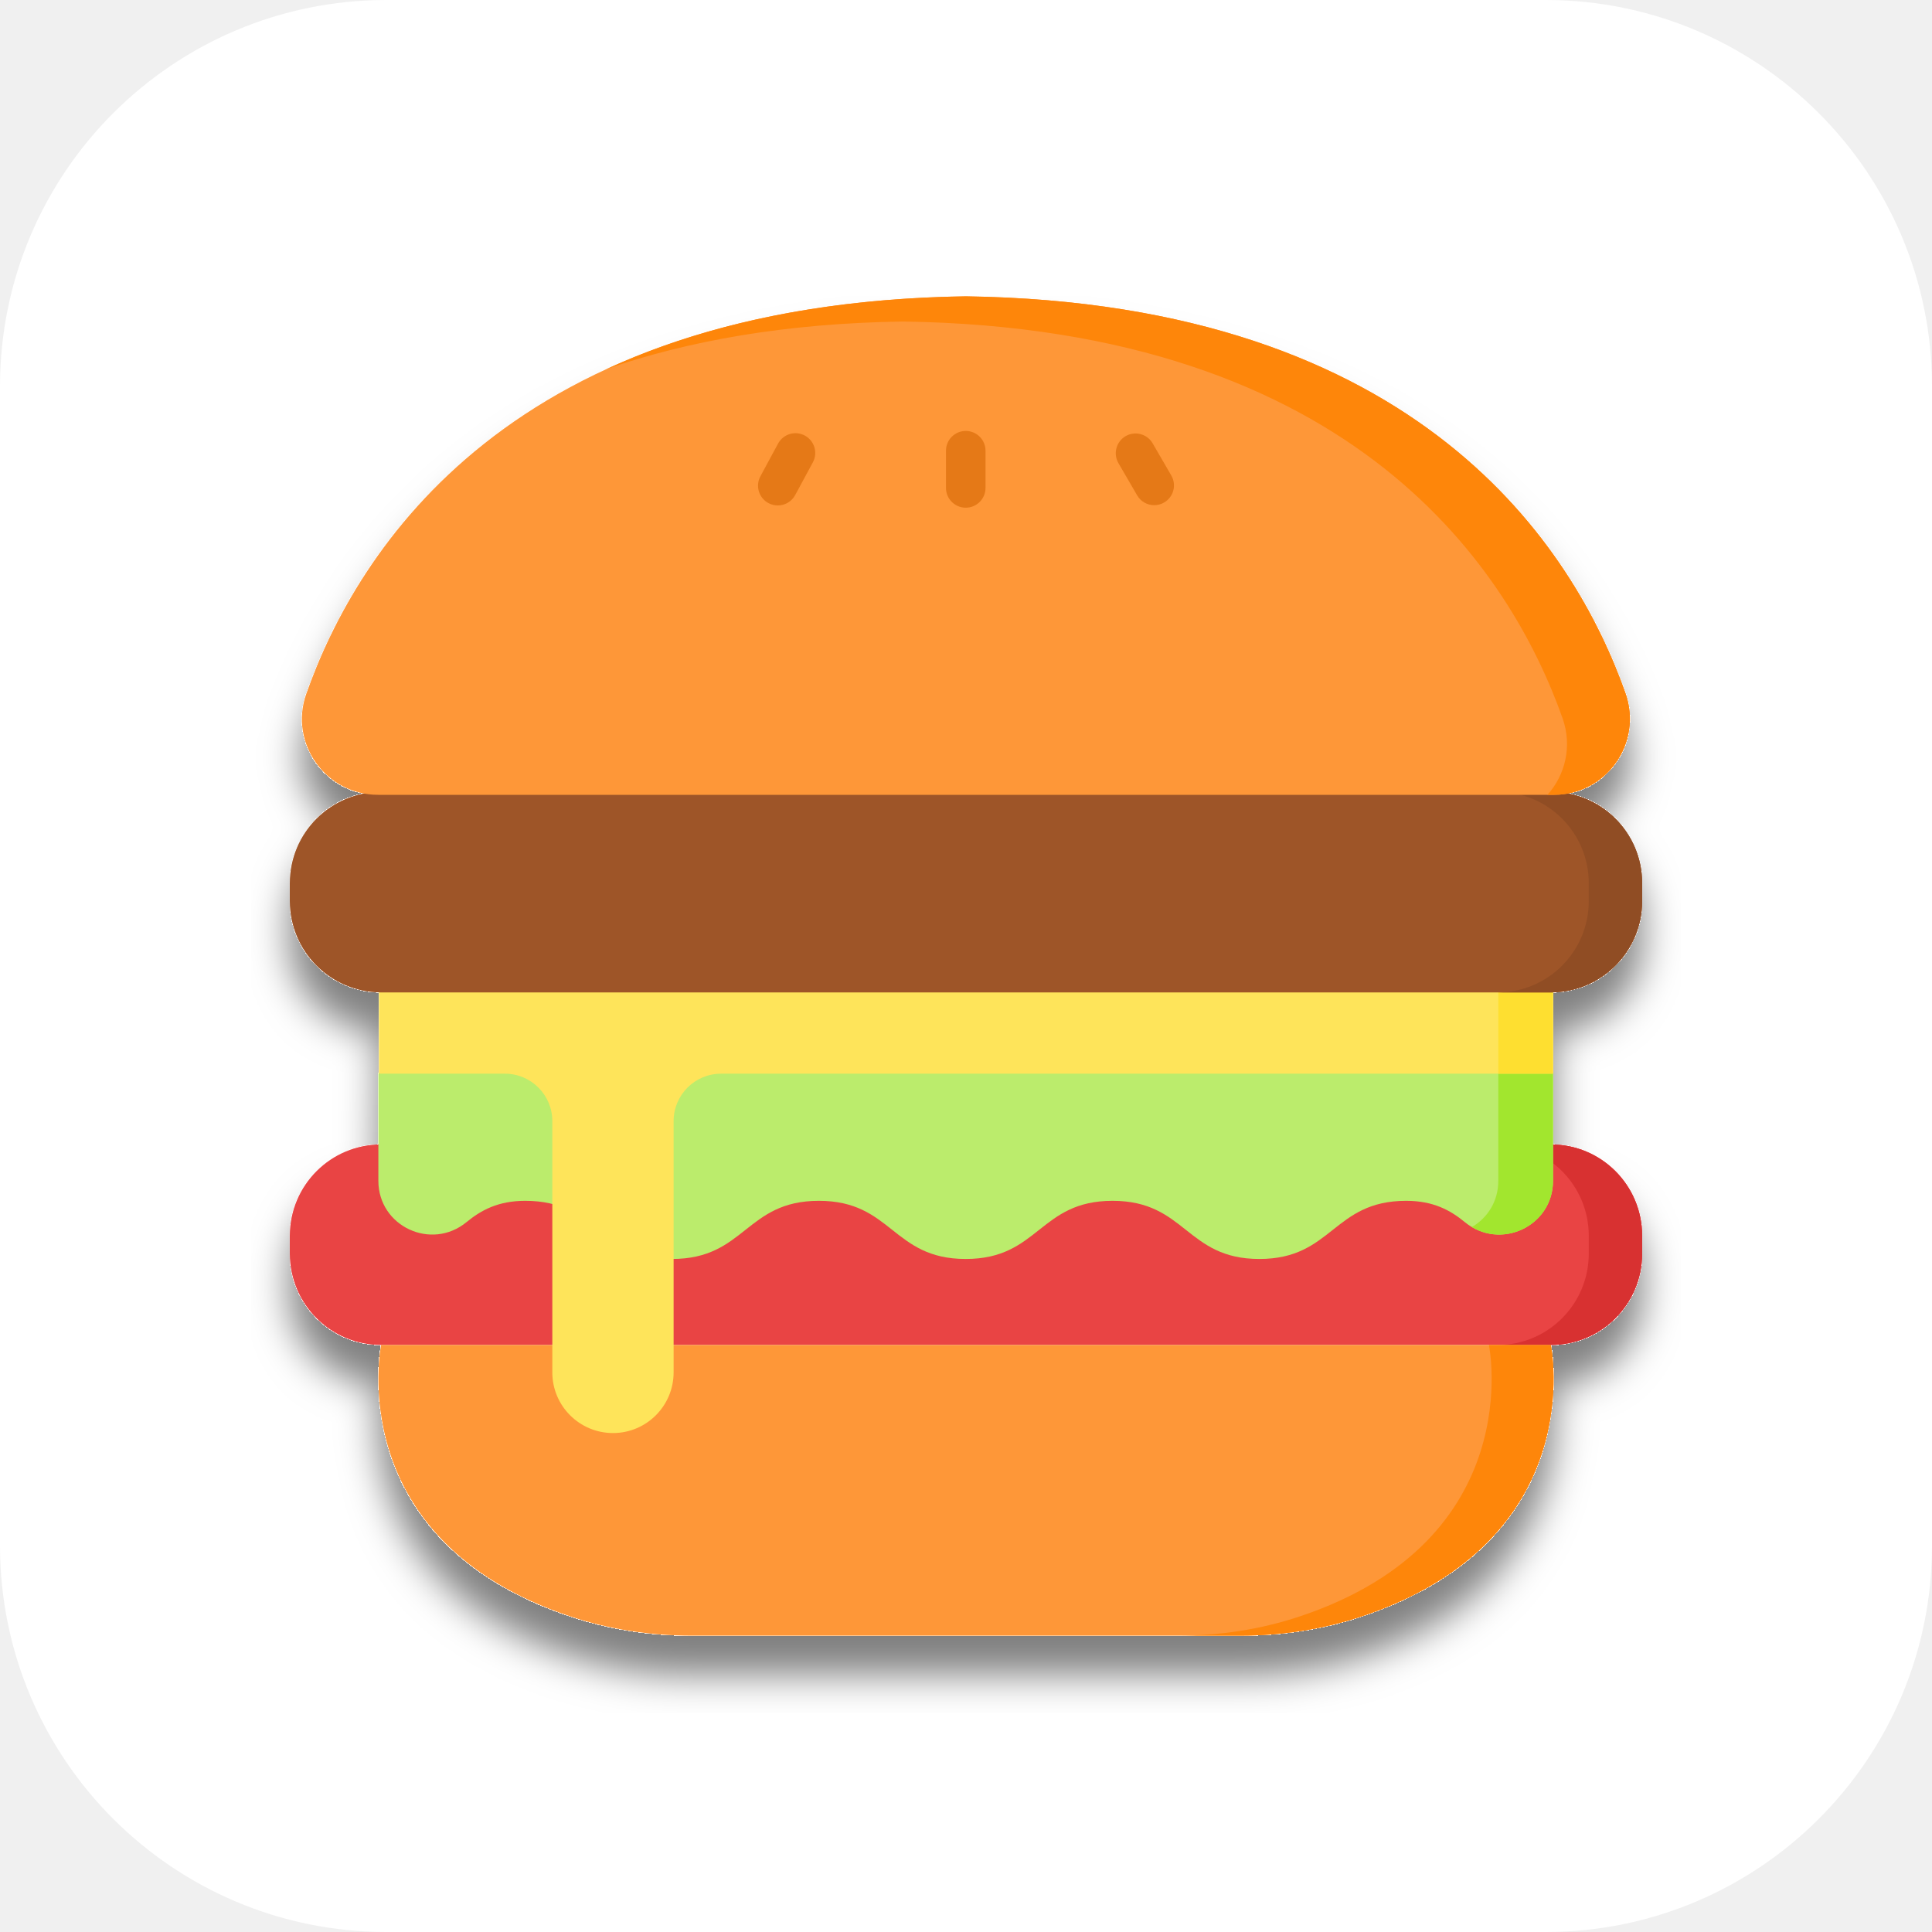
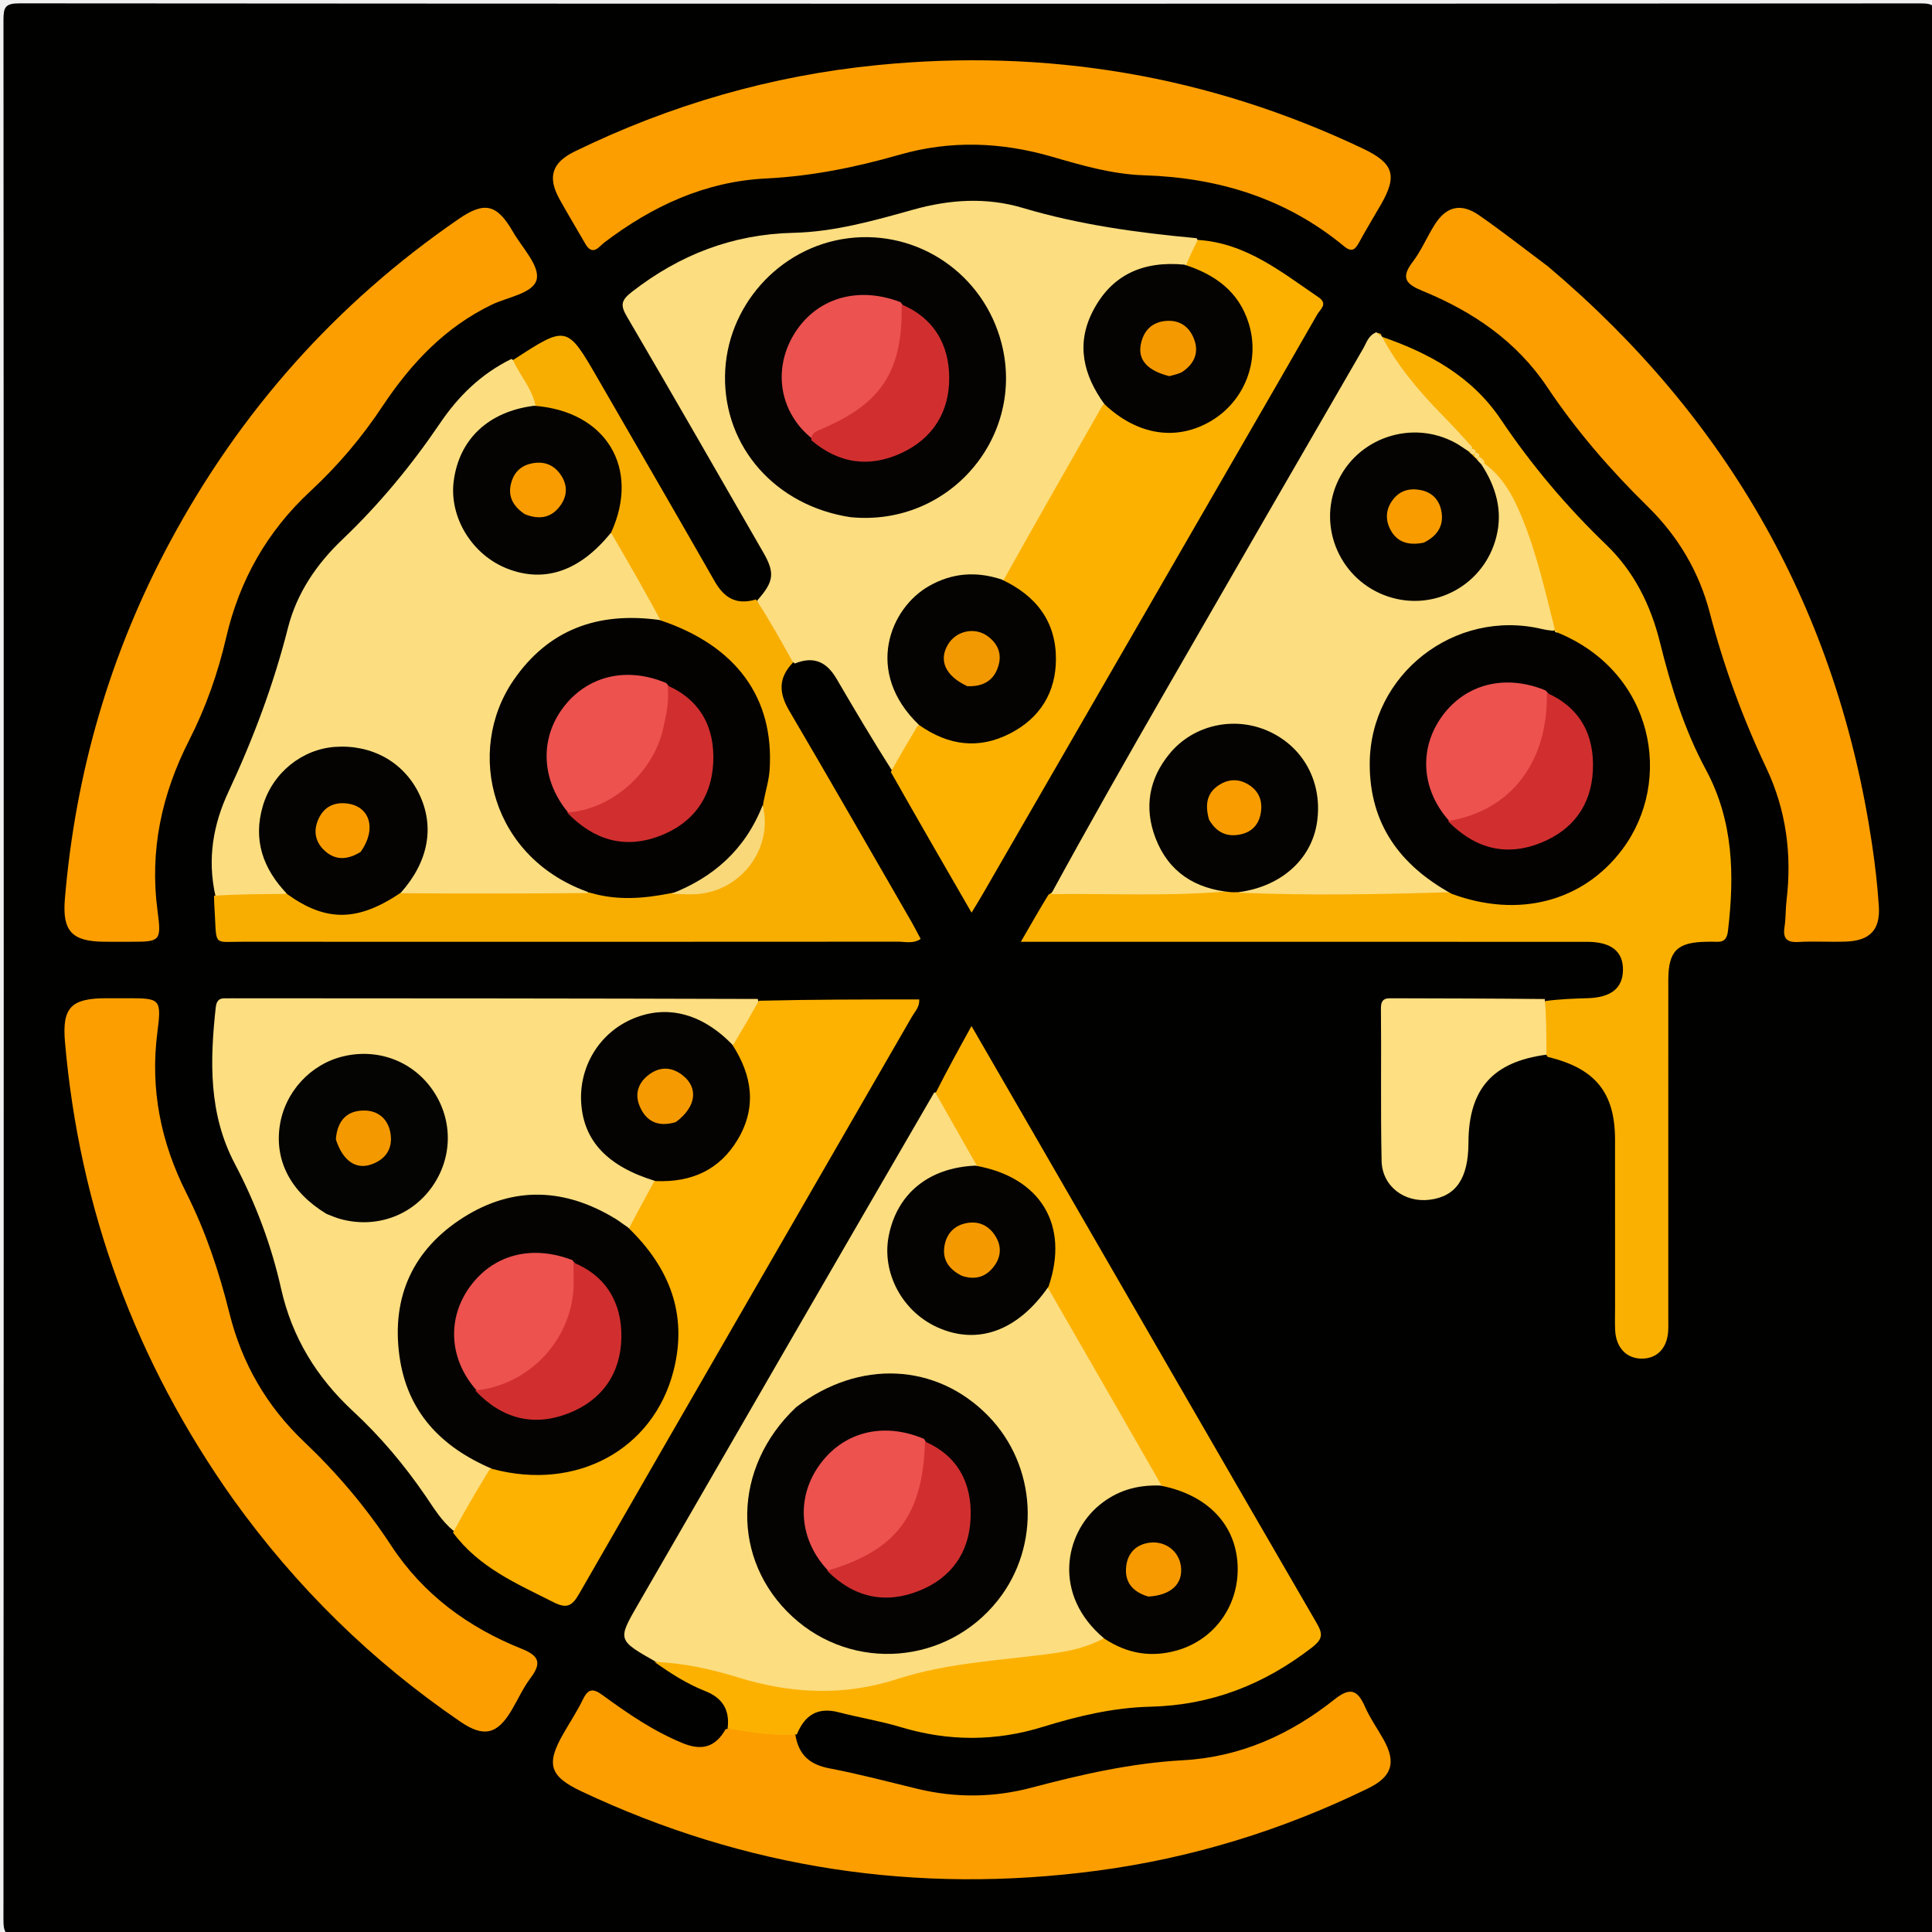
- <svg xmlns="http://www.w3.org/2000/svg" width="50" height="50" viewBox="0 0 50 50" fill="none">
-   <rect width="50" height="50" rx="10" fill="white" />
-   <g filter="url(#filter0_d_22_9)">
-     <path d="M40.137 34.808H9.863C8.558 34.808 7.5 33.751 7.5 32.445V31.98C7.5 30.675 8.558 29.617 9.863 29.617H40.137C41.442 29.617 42.5 30.675 42.5 31.98V32.445C42.5 33.751 41.442 34.808 40.137 34.808V34.808Z" fill="#E94444" />
-     <path d="M42.5 31.98V32.445C42.5 33.751 41.443 34.809 40.137 34.809H38.755C40.06 34.809 41.117 33.751 41.117 32.445V31.98C41.117 30.675 40.06 29.617 38.755 29.617H40.137C41.443 29.617 42.5 30.675 42.5 31.98Z" fill="#D83131" />
-     <path d="M40.137 34.808H25H9.863C9.863 34.808 8.819 39.85 14.76 41.833C15.778 42.173 16.84 42.331 17.906 42.331H25H32.094C33.16 42.331 34.222 42.173 35.24 41.833C41.181 39.85 40.137 34.808 40.137 34.808V34.808Z" fill="#FE9738" />
-     <path d="M35.24 41.833C34.222 42.173 33.16 42.331 32.094 42.331H30.491C31.556 42.331 32.619 42.173 33.637 41.833C39.577 39.85 38.533 34.809 38.533 34.809H40.137C40.137 34.809 41.181 39.85 35.24 41.833V41.833Z" fill="#FE860A" />
-     <path d="M40.192 30.559C40.192 31.738 38.822 32.378 37.91 31.629C37.536 31.321 37.093 31.077 36.392 31.077C34.492 31.077 34.492 32.582 32.592 32.582C30.692 32.582 30.692 31.077 28.792 31.077C26.892 31.077 26.892 32.582 24.992 32.582C23.092 32.582 23.092 31.077 21.192 31.077C19.292 31.077 19.292 32.582 17.392 32.582C15.492 32.582 15.492 31.077 13.592 31.077C12.891 31.077 12.449 31.321 12.074 31.628C11.163 32.378 9.792 31.738 9.792 30.558V27.766H40.192V30.559H40.192Z" fill="#BBEC6C" />
-     <path d="M40.193 27.767V30.559C40.193 31.663 38.992 32.293 38.092 31.756C38.49 31.524 38.776 31.098 38.776 30.559V27.767H40.193Z" fill="#A2E62E" />
-     <path d="M9.807 25.529V27.787H13.066C13.745 27.787 14.294 28.337 14.294 29.015V35.517C14.294 36.384 14.997 37.087 15.864 37.087C16.731 37.087 17.433 36.384 17.433 35.517V29.015C17.433 28.337 17.983 27.787 18.661 27.787H40.193V25.529H9.807Z" fill="#FEE45A" />
-     <path d="M38.776 25.529H40.193V27.787H38.776V25.529Z" fill="#FEDF30" />
-     <path d="M40.137 25.684H9.863C8.558 25.684 7.5 24.626 7.5 23.321V22.856C7.5 21.551 8.558 20.493 9.863 20.493H40.137C41.442 20.493 42.5 21.551 42.5 22.856V23.321C42.5 24.626 41.442 25.684 40.137 25.684V25.684Z" fill="#9E5528" />
-     <path d="M42.5 22.855V23.321C42.5 24.626 41.443 25.684 40.137 25.684H38.755C40.06 25.684 41.117 24.626 41.117 23.321V22.855C41.117 21.551 40.06 20.493 38.755 20.493H40.137C41.443 20.493 42.5 21.551 42.5 22.855V22.855Z" fill="#904D24" />
-     <path d="M25 7.669C13.198 7.84 9.233 14.242 7.924 17.962C7.476 19.236 8.432 20.57 9.783 20.57H25H40.217C41.578 20.57 42.522 19.223 42.068 17.939C40.751 14.216 36.778 7.84 25 7.669V7.669Z" fill="#FE9738" />
-     <path d="M40.217 20.57H40.048C40.507 20.059 40.695 19.315 40.44 18.591C39.123 14.868 35.15 8.491 23.372 8.321C20.325 8.365 17.799 8.824 15.708 9.546C18.079 8.457 21.115 7.725 25 7.669C36.778 7.84 40.751 14.216 42.068 17.939C42.522 19.223 41.578 20.57 40.217 20.57Z" fill="#FE860A" />
-     <path d="M20.128 13.081C20.047 13.081 19.963 13.061 19.886 13.02C19.638 12.885 19.545 12.575 19.679 12.327L20.137 11.479C20.272 11.231 20.582 11.138 20.83 11.273C21.078 11.407 21.171 11.717 21.037 11.965L20.579 12.813C20.486 12.984 20.31 13.081 20.128 13.081V13.081Z" fill="#E57917" />
-     <path d="M24.994 13.139C24.711 13.139 24.482 12.91 24.482 12.628V11.664C24.482 11.382 24.711 11.153 24.994 11.153C25.276 11.153 25.505 11.382 25.505 11.664V12.628C25.505 12.91 25.276 13.139 24.994 13.139Z" fill="#E57917" />
-     <path d="M29.871 13.074C29.695 13.074 29.523 12.983 29.429 12.819L28.945 11.986C28.804 11.742 28.887 11.429 29.131 11.287C29.375 11.146 29.688 11.229 29.83 11.473L30.313 12.306C30.455 12.55 30.372 12.863 30.127 13.005C30.047 13.052 29.959 13.074 29.871 13.074V13.074Z" fill="#E57917" />
-   </g>
-   <defs>
-     <filter id="filter0_d_22_9" x="6.5" y="7.669" width="37" height="36.662" filterUnits="userSpaceOnUse" color-interpolation-filters="sRGB">
-       <feFlood flood-opacity="0" result="BackgroundImageFix" />
-       <feColorMatrix in="SourceAlpha" type="matrix" values="0 0 0 0 0 0 0 0 0 0 0 0 0 0 0 0 0 0 127 0" result="hardAlpha" />
-       <feOffset dy="1" />
-       <feGaussianBlur stdDeviation="0.5" />
-       <feComposite in2="hardAlpha" operator="out" />
-       <feColorMatrix type="matrix" values="0 0 0 0 0 0 0 0 0 0 0 0 0 0 0 0 0 0 0.5 0" />
-       <feBlend mode="normal" in2="BackgroundImageFix" result="effect1_dropShadow_22_9" />
-       <feBlend mode="normal" in="SourceGraphic" in2="effect1_dropShadow_22_9" result="shape" />
-     </filter>
-   </defs>
+ <svg xmlns="http://www.w3.org/2000/svg" version="1.1" id="Layer_1" x="0px" y="0px" width="100%" viewBox="0 0 512 512" enable-background="new 0 0 512 512" xml:space="preserve">
+   <path fill="#010100" opacity="1" stroke="none" d=" M513,191   C513,297.307 512.982,403.115 513.083,508.922   C513.087,512.176 512.662,513.106 509.079,513.104   C341.12,512.985 173.161,512.984 5.203,513.106   C1.469,513.109 0.911,512.183 0.914,508.704   C1.012,340.912 1.011,173.12 0.922,5.327   C0.92,1.941 1.346,0.884 5.171,0.887   C173.129,1.018 341.089,1.015 509.047,0.9   C512.565,0.897 513.096,1.723 513.09,5.046   C512.967,66.864 513,128.682 513,191  z" />
+   <path fill="#FAB000" opacity="1" stroke="none" d=" M409.524,265.28   C413.465,264.76 417.111,264.643 420.757,264.532   C426.906,264.346 430.002,261.909 430.101,257.169   C430.205,252.185 427.057,249.596 420.593,249.593   C372.661,249.571 324.729,249.58 276.797,249.58   C275.021,249.58 273.245,249.58 270.538,249.58   C273.17,245.005 275.364,241.191 277.82,237.151   C280.32,235.317 282.819,234.807 285.554,234.881   C296.265,235.172 306.999,234.284 317.696,235.473   C320.044,235.734 322.279,235.081 325.008,234.479   C326.136,234.321 326.784,234.296 327.916,234.342   C332.803,235.571 337.243,235.087 341.74,235.037   C355.046,234.891 368.373,234.318 382.093,235.446   C385.248,234.857 387.772,235.803 390.329,236.503   C404.788,240.462 419.648,235.6 428.127,224.135   C437.074,212.036 437.553,195.753 429.093,183.042   C425.141,177.104 419.448,173.056 412.857,169.576   C412.348,169.168 412.154,168.991 411.705,168.517   C411.307,168.005 411.166,167.789 410.869,167.223   C407.657,158.323 406.004,149.341 402.761,140.851   C400.525,134.996 398.129,129.207 393.383,124.382   C392.498,123.782 392.021,123.265 391.338,122.466   C390.802,121.873 390.512,121.521 390.01,120.901   C389.506,120.277 389.256,119.893 388.855,119.193   C386.067,115.016 382.176,112.396 378.971,109.099   C374.689,104.695 371.061,99.814 367.514,94.849   C366.372,93.251 365.199,91.587 365.863,89.126   C378.609,93.471 390.039,99.695 397.73,111.145   C405.845,123.226 415.161,134.261 425.655,144.348   C433.061,151.467 437.46,160.36 439.913,170.25   C442.804,181.907 446.355,193.362 452.067,203.952   C459.406,217.559 459.681,231.958 457.924,246.742   C457.671,248.873 456.823,249.71 454.78,249.582   C453.951,249.53 453.115,249.572 452.281,249.581   C444.503,249.666 442.124,251.998 442.119,259.707   C442.102,289.37 442.113,319.033 442.112,348.696   C442.112,350.029 442.158,351.365 442.085,352.695   C441.834,357.297 439.118,360.094 435.003,360.046   C430.978,359.999 428.258,357.105 428.033,352.513   C427.935,350.518 428.008,348.514 428.008,346.514   C428.007,331.683 428.02,316.851 428.002,302.02   C427.988,289.56 422.796,283.109 410.151,280.093   C406.868,275.314 407.288,270.53 409.524,265.28  z" />
+   <path fill="#FCDD80" opacity="1" stroke="none" d=" M236.435,204.28   C231.265,196.151 226.472,188.061 221.73,179.941   C219.242,175.68 215.939,173.685 210.648,175.834   C204.77,171.783 201.987,166.037 200.651,159.15   C205.085,154.193 205.421,151.865 202.303,146.447   C190.287,125.565 178.302,104.664 166.125,83.876   C164.336,80.821 164.62,79.548 167.516,77.303   C180.163,67.495 194.141,62.072 210.272,61.698   C221.118,61.447 231.611,58.472 242.023,55.556   C251.688,52.849 261.417,52.224 271.064,55.103   C285.974,59.553 301.25,61.65 317.115,63.124   C318.86,65.88 317.415,67.905 315.766,70.229   C313.632,71.879 311.439,71.964 309.288,71.974   C294.989,72.043 284.119,88.706 291.642,101.759   C292.387,103.052 293.013,104.42 293.371,106.281   C293.46,108.544 292.828,110.24 291.916,111.846   C284.795,124.387 277.562,136.863 270.277,149.308   C269.355,150.884 268.31,152.384 266.516,153.722   C264.462,154.747 262.644,154.619 260.813,154.409   C252.286,153.432 245.35,156.344 240.611,163.475   C235.551,171.089 236.184,178.857 241.108,186.393   C242.105,187.92 243.346,189.297 244.057,191.434   C243.676,197.123 241.23,201.286 236.435,204.28  z" />
+   <path fill="#FDDE81" opacity="1" stroke="none" d=" M120.326,405.797   C116.982,403.1 114.964,399.638 112.723,396.371   C107.143,388.241 100.841,380.726 93.613,374.037   C83.94,365.084 77.379,354.419 74.483,341.474   C71.898,329.915 67.736,318.872 62.223,308.405   C55.263,295.19 55.618,281.202 57.17,267.004   C57.341,265.434 57.91,264.51 59.605,264.567   C60.269,264.589 60.936,264.554 61.602,264.554   C107.877,264.57 154.152,264.586 200.829,264.732   C202.179,270.558 198.534,273.94 194.567,277.425   C191.533,277.207 189.856,275.165 187.788,273.84   C177.44,267.207 164.758,270.191 158.533,280.778   C152.681,290.731 156.876,303.663 167.718,309.123   C169.626,310.084 171.861,310.47 173.498,312.594   C174.155,318.204 170.879,321.715 167.471,325.508   C164.562,326.402 162.648,324.92 160.65,323.757   C137.249,310.133 107.466,326.455 107.167,353.478   C107.016,367.114 113.608,377.65 125.359,384.783   C127.191,385.894 129.312,386.642 130.46,389.115   C128.506,395.652 125.76,401.413 120.326,405.797  z" />
+   <path fill="#FCDD80" opacity="1" stroke="none" d=" M173.682,440.321   C163.648,434.622 163.634,434.614 169.08,425.181   C195.151,380.021 221.231,334.866 247.57,289.535   C248.5,289.45 249.261,289.554 249.63,290.1   C253.568,295.943 258.299,301.372 259.313,309.01   C257.625,310.908 255.518,310.89 253.605,311.349   C243.844,313.694 236.631,322.548 237.024,331.759   C237.471,342.233 245.2,350.559 255.964,351.613   C262.443,352.248 268.007,349.798 272.565,345.1   C274.051,343.569 274.994,341.454 277.573,340.656   C280.187,341.438 281.157,343.453 282.22,345.303   C290.42,359.575 298.733,373.781 306.898,388.073   C307.888,389.805 308.898,391.559 308.3,394.033   C306.693,395.742 304.839,395.821 303.031,395.998   C290.308,397.241 278.371,414.082 289.901,428.507   C291.237,430.178 292.781,431.77 292.583,434.551   C289.695,439.03 285.111,439.127 280.959,439.929   C270.847,441.882 260.458,441.777 250.358,443.954   C245.637,444.971 241.022,446.344 236.379,447.622   C223.195,451.249 210.071,450.962 197.035,447.027   C189.416,444.728 181.343,444.032 173.682,440.321  z" />
+   <path fill="#FCDE81" opacity="1" stroke="none" d=" M57.082,237.358   C54.876,227.504 56.551,218.379 60.541,209.841   C67.09,195.826 72.491,181.466 76.292,166.459   C78.633,157.221 83.863,149.517 90.713,142.991   C100.504,133.665 109.043,123.328 116.622,112.148   C121.44,105.04 127.419,99.115 135.51,95.134   C140.554,97.886 142.681,102.133 142.659,107.835   C141.165,109.674 139.271,109.738 137.524,110.201   C128.962,112.47 123.012,119.453 122.079,128.285   C121.308,135.58 126.221,144.154 133.313,147.891   C140.748,151.808 149.213,150.657 155.923,144.811   C157.541,143.401 159.005,141.765 161.599,141.207   C162.477,141.234 163.1,141.232 163.39,141.583   C168.873,148.207 173.775,155.165 175.55,164.09   C172.756,166.501 169.623,166.164 166.73,165.908   C154.255,164.807 137.834,175.106 133.301,190.976   C128.987,206.076 134.647,221.292 147.746,230.223   C150.648,232.201 154.768,232.702 156.003,237.015   C154.69,238.532 153.291,238.997 151.757,239   C137.202,239.022 122.644,239.534 107.693,238.575   C104.193,236.525 105.986,234.429 107.171,232.522   C109.398,228.935 111,225.234 111.031,220.888   C111.094,211.915 106.387,204.36 98.543,201.187   C90.612,197.979 81.351,200.317 75.433,207.022   C70.288,212.851 69.484,222.365 73.276,229.954   C74.46,232.324 77.32,234.207 75.583,237.785   C69.266,239.528 63.289,239.997 57.082,237.358  z" />
+   <path fill="#FCDD80" opacity="1" stroke="none" d=" M393.125,122.656   C398.413,126.398 401.135,131.756 403.392,137.268   C407.234,146.652 409.467,156.556 412.029,166.728   C410.175,169.021 407.982,168.273 405.866,168.108   C385.296,166.51 369.502,177.088 365.744,195.752   C362.875,210.003 367.611,221.889 379.06,230.983   C380.984,232.511 383.409,233.515 384.356,236.452   C365.822,236.995 347.279,237.387 328.33,236.568   C328.655,233.783 331.269,234.264 333.125,233.542   C340.489,230.678 345.554,225.68 346.82,217.765   C348.159,209.388 345.556,202.281 338.351,197.332   C331.697,192.761 324.484,192.507 317.566,196.182   C309.609,200.41 306.079,207.483 307.039,216.531   C307.869,224.355 312.234,229.619 319.31,232.786   C321.552,233.79 324.259,233.746 326.063,236.141   C310.398,237.612 294.697,236.756 278.545,236.948   C288.374,218.922 298.622,200.895 308.966,182.924   C326.36,152.706 343.804,122.516 361.272,92.341   C362.162,90.804 362.623,88.9 364.726,88.058   C365.241,88.301 365.411,88.441 365.857,88.76   C366.134,88.94 366.061,88.919 366.07,88.882   C370.206,96.808 375.919,103.558 382.15,109.92   C384.797,112.623 387.377,115.392 390.119,118.438   C390.112,118.958 389.974,119.171 389.496,119.556   C386.147,120.274 383.745,118.4 381.064,117.659   C371.49,115.011 362.255,118.526 357.381,126.792   C352.679,134.765 354.09,144.879 360.827,151.502   C367.426,157.988 377.902,159.117 385.628,154.175   C393.829,148.927 397.17,139.476 394.116,130.25   C393.443,128.217 392.115,126.39 392.259,123.75   C392.475,123.155 392.609,122.936 393.125,122.656  z" />
+   <path fill="#FC9E00" opacity="1" stroke="none" d=" M210.772,459.717   C211.701,465.23 214.709,467.664 219.835,468.638   C227.667,470.126 235.393,472.182 243.148,474.06   C253.238,476.504 263.362,476.391 273.318,473.76   C286.542,470.264 299.804,467.23 313.515,466.482   C328.696,465.654 341.93,459.667 353.638,450.37   C357.93,446.961 359.811,447.926 361.772,452.376   C363.106,455.403 365.075,458.146 366.692,461.055   C370.068,467.128 368.883,470.856 362.548,473.944   C339.784,485.044 315.842,492.422 290.758,495.753   C243.164,502.073 197.514,495.233 154.021,474.694   C145.63,470.732 144.659,467.524 149.27,459.484   C151.009,456.452 152.946,453.518 154.466,450.382   C155.828,447.574 157.09,447.331 159.636,449.191   C166.353,454.099 173.216,458.813 180.999,461.984   C185.654,463.881 189.448,463.296 192.249,458.312   C198.67,455.565 204.573,457.203 210.772,459.717  z" />
+   <path fill="#FC9E00" opacity="1" stroke="none" d=" M410.326,70.678   C458.201,111.17 486.918,162.008 496.113,223.75   C496.921,229.179 497.553,234.651 497.911,240.126   C498.323,246.437 495.557,249.304 489.141,249.535   C484.98,249.685 480.8,249.393 476.648,249.634   C473.484,249.817 472.44,248.707 472.922,245.622   C473.281,243.326 473.172,240.962 473.449,238.649   C474.91,226.456 473.36,214.672 468.113,203.57   C461.839,190.296 456.81,176.615 453.116,162.409   C450.287,151.529 444.687,142.109 436.699,134.277   C426.79,124.56 417.762,114.164 410.048,102.614   C401.891,90.4 390.267,82.527 376.928,77.07   C372.634,75.313 371.14,73.65 374.347,69.448   C376.65,66.432 378.148,62.815 380.181,59.576   C383.266,54.658 387.185,53.71 392.004,57.066   C398.148,61.344 404.049,65.972 410.326,70.678  z" />
+   <path fill="#FC9E00" opacity="1" stroke="none" d=" M154.931,64.291   C152.584,60.21 150.34,56.51 148.249,52.726   C145.049,46.937 146.275,43.085 152.281,40.152   C177.645,27.766 204.389,20.045 232.456,17.255   C277.363,12.791 320.349,19.969 361.19,39.378   C369.356,43.258 370.386,46.519 365.961,54.213   C364.054,57.53 362.05,60.793 360.225,64.154   C359.196,66.048 358.316,67.023 356.2,65.273   C340.812,52.55 322.878,47.071 303.132,46.449   C294.777,46.186 286.714,43.827 278.725,41.513   C265.289,37.62 251.859,37.137 238.359,41.011   C226.808,44.326 215.108,46.698 203.062,47.293   C186.847,48.094 172.86,54.611 160.115,64.294   C158.756,65.326 156.995,68.192 154.931,64.291  z" />
+   <path fill="#FC9E00" opacity="1" stroke="none" d=" M101.474,107.489   C95.838,116.036 89.45,123.494 82.224,130.202   C70.767,140.839 63.46,153.767 59.933,168.972   C57.748,178.389 54.55,187.487 50.149,196.126   C42.863,210.43 39.59,225.387 41.764,241.521   C42.841,249.513 42.369,249.577 34.519,249.577   C32.187,249.577 29.854,249.598 27.521,249.572   C19.03,249.478 16.485,246.729 17.193,238.245   C19.984,204.814 29.15,173.238 45.02,143.665   C63.624,108.996 89.061,80.39 121.499,58.066   C128.42,53.303 131.701,54.066 135.948,61.44   C138.346,65.602 142.964,70.326 142.248,73.938   C141.495,77.732 134.572,78.688 130.309,80.75   C118.039,86.687 109.101,96.083 101.474,107.489  z" />
+   <path fill="#FC9E00" opacity="1" stroke="none" d=" M61.748,397.253   C35.859,360.708 21.091,320.448 17.224,276.19   C16.427,267.072 18.769,264.567 28.085,264.543   C29.917,264.538 31.75,264.542 33.582,264.542   C42.48,264.542 42.863,264.592 41.699,273.63   C39.757,288.707 42.646,302.781 49.395,316.178   C54.514,326.339 58.073,337.04 60.806,348.028   C64.111,361.315 70.684,372.673 80.583,382.075   C89.319,390.372 97.051,399.495 103.647,409.566   C112.168,422.577 124.12,431.307 138.341,436.988   C143.086,438.884 143.462,440.893 140.572,444.732   C138.586,447.37 137.222,450.471 135.518,453.328   C131.737,459.667 128.158,460.471 122.004,456.267   C98.531,440.232 78.525,420.644 61.748,397.253  z" />
+   <path fill="#F8AE00" opacity="1" stroke="none" d=" M56.717,237.384   C62.844,236.969 68.888,236.948 75.389,236.897   C77.374,236.043 78.787,236.677 80.104,237.342   C87.443,241.052 94.739,241.006 102.049,237.278   C103.086,236.748 104.199,236.399 105.757,236.706   C122.518,236.833 138.923,236.804 155.732,236.666   C157.445,235.243 159.109,235.033 160.765,235.389   C165.745,236.459 170.663,235.823 175.99,235.063   C189.199,236.738 196.914,231.995 200.908,220.129   C201.639,217.958 201.587,215.914 200.939,213.419   C200.64,209.868 201.776,206.852 201.985,203.721   C202.999,188.467 195.3,175.486 181.401,168.917   C179.208,167.88 176.577,167.487 175.228,164.722   C170.999,156.866 166.742,149.387 162.204,141.665   C160.42,139.349 161.28,137.168 161.998,135.237   C165.599,125.562 158.171,111.403 146.003,109.966   C144.516,109.79 143.041,109.479 141.982,107.855   C141.114,103.01 137.871,99.747 135.951,95.429   C150.225,86.125 150.23,86.122 158.49,100.423   C168.793,118.264 179.133,136.082 189.349,153.972   C191.798,158.26 194.91,160.481 200.362,158.861   C203.872,164.272 206.962,169.75 210.167,175.567   C206.143,179.737 206.434,183.721 209.18,188.39   C220.127,207.011 230.855,225.76 241.654,244.468   C242.464,245.872 243.185,247.328 243.988,248.836   C241.955,250.176 239.918,249.554 238.019,249.555   C180.109,249.595 122.198,249.601 64.288,249.572   C56.806,249.569 57.366,250.727 56.956,242.76   C56.87,241.098 56.743,239.439 56.717,237.384  z" />
+   <path fill="#FCB101" opacity="1" stroke="none" d=" M211.168,459.648   C205.065,460.111 199.131,459.159 192.828,458.022   C193.449,453.159 191.441,449.957 186.989,448.198   C182.179,446.298 177.85,443.568 173.437,440.427   C180.929,440.678 188.398,442.303 195.671,444.553   C209.714,448.898 223.732,449.518 237.767,444.965   C251.479,440.517 265.801,440.04 279.893,438.041   C284.014,437.456 288.03,436.462 292.092,434.407   C294.62,432.981 296.562,434.308 298.564,434.945   C310.457,438.727 320.902,433.678 324.995,422.138   C328.52,412.202 323.022,401.128 312.384,396.738   C310.861,396.11 309.193,395.739 308.004,393.99   C297.959,376.416 288.004,359.199 277.931,341.668   C276.369,339.739 277.041,337.929 277.361,336.168   C279.36,325.179 274.023,315.83 263.465,311.891   C261.917,311.313 260.304,310.881 259.035,309.192   C255.279,302.557 251.668,296.27 247.945,289.672   C250.939,283.731 254.045,278.1 257.458,271.911   C263.391,282.172 268.961,291.797 274.523,301.427   C299.291,344.312 324.03,387.214 348.881,430.051   C350.584,432.986 350.657,434.307 347.609,436.66   C334.94,446.437 320.992,451.905 304.861,452.293   C295.211,452.525 285.739,454.732 276.503,457.601   C263.895,461.517 251.365,461.519 238.717,457.708   C233.325,456.083 227.718,455.186 222.258,453.77   C216.872,452.373 213.334,454.325 211.168,459.648  z" />
+   <path fill="#FCB100" opacity="1" stroke="none" d=" M236.076,204.583   C238.366,200.412 240.695,196.571 243.141,192.391   C245.583,190.943 247.429,192.488 249.381,193.228   C259.59,197.095 269.988,193.613 275.249,184.501   C280.386,175.605 278.146,165.096 269.635,158.201   C268.227,157.06 266.526,156.214 265.804,153.999   C274.551,138.307 283.339,122.973 292.263,107.297   C294.84,106.407 296.444,108.103 298.24,109.197   C308.626,115.519 320.84,112.9 326.944,103.003   C333.042,93.116 329.862,80.998 319.494,74.528   C317.692,73.403 315.464,72.846 314.268,70.426   C315.208,68.023 316.222,65.975 317.396,63.581   C330.15,64.367 339.536,72.057 349.413,78.768   C352.03,80.546 349.864,81.962 349.106,83.291   C341.849,95.999 334.504,108.657 327.187,121.331   C304.902,159.928 282.62,198.526 260.331,237.12   C259.506,238.55 258.629,239.951 257.474,241.865   C250.202,229.283 243.159,217.098 236.076,204.583  z" />
+   <path fill="#FDB100" opacity="1" stroke="none" d=" M194.049,277.316   C196.537,273.215 198.769,269.385 201.116,265.208   C215.339,264.861 229.446,264.861 243.589,264.861   C243.769,266.831 242.466,268.058 241.672,269.434   C212.268,320.419 182.795,371.365 153.468,422.395   C151.588,425.665 150.169,426.374 146.662,424.595   C137.012,419.703 126.981,415.485 120.058,406.152   C123.116,400.469 126.281,395.12 129.697,389.492   C131.94,387.786 134.087,388.45 136.217,388.723   C158.15,391.528 175.347,378.263 177.738,356.236   C178.669,347.651 175.633,339.872 170.659,332.854   C169.137,330.706 167.057,328.875 166.595,325.717   C168.786,321.47 170.939,317.606 173.199,313.396   C174.427,311.24 176.335,311.213 178.118,310.998   C191.76,309.351 201.032,295.212 194.748,281.875   C194.116,280.535 193.495,279.152 194.049,277.316  z" />
+   <path fill="#FEDF81" opacity="1" stroke="none" d=" M409.38,264.753   C409.823,269.596 409.826,274.317 409.809,279.503   C395.622,281.38 389.189,288.529 389.152,302.901   C389.127,312.295 385.849,317.084 378.854,317.948   C372.174,318.773 366.285,314.367 366.139,307.661   C365.846,294.183 366.098,280.693 365.963,267.209   C365.933,264.284 367.624,264.553 369.488,264.557   C382.639,264.591 395.79,264.609 409.38,264.753  z" />
+   <path fill="#FAB000" opacity="1" stroke="none" d=" M366.096,88.678   C365.779,88.999 365.491,88.886 365.171,88.381   C365.4,88.246 365.728,88.331 366.096,88.678  z" />
+   <path fill="#040201" opacity="1" stroke="none" d=" M384.734,236.882   C370.923,229.293 362.964,218.27 362.992,202.436   C363.035,178.716 385.517,161.198 408.663,166.703   C409.469,166.895 410.29,167.023 411.529,167.157   C411.955,167.133 411.99,167.045 411.945,167.029   C412.059,167.145 412.217,167.276 412.632,167.58   C438.282,177.981 443.662,206.865 429.872,225.175   C419.529,238.907 402.488,243.436 384.734,236.882  z" />
+   <path fill="#040301" opacity="1" stroke="none" d=" M326.384,236.451   C316.64,235.612 309.656,231.012 306.236,222.13   C303.145,214.103 304.435,206.375 310.013,199.661   C316.367,192.012 327.219,189.677 336.296,193.829   C345.611,198.09 350.598,207.584 349.006,218.027   C347.529,227.715 339.548,234.925 328.335,236.419   C327.51,236.471 327.1,236.43 326.384,236.451  z" />
+   <path fill="#FCDD80" opacity="1" stroke="none" d=" M391.901,121.004   C392.529,121.261 392.906,121.673 393.395,122.34   C393.507,122.595 393.166,122.876 392.995,123.015   C392.133,123.253 391.736,122.887 391.459,122.007   C391.51,121.528 391.58,121.344 391.901,121.004  z" />
+   <path fill="#FCDD80" opacity="1" stroke="none" d=" M412.759,167.585   C412.573,167.674 412.258,167.596 411.922,167.265   C412.191,167.062 412.435,167.197 412.759,167.585  z" />
+   <path fill="#FCDD80" opacity="1" stroke="none" d=" M390.964,119.952   C391.517,119.916 391.765,120.122 392.049,120.628   C392.016,120.977 391.88,121.105 391.539,121.425   C391.195,121.484 391.056,121.351 390.802,120.954   C390.699,120.498 390.713,120.306 390.964,119.952  z" />
+   <path fill="#FCDD80" opacity="1" stroke="none" d=" M390.024,118.983   C390.544,118.891 390.786,119.099 391.089,119.579   C391.063,119.933 390.922,120.074 390.571,120.429   C390.163,120.515 389.966,120.388 389.557,119.981   C389.496,119.541 389.647,119.382 390.024,118.983  z" />
+   <path fill="#040302" opacity="1" stroke="none" d=" M225.349,137.052   C205.524,134.025 191.903,118.504 192.136,99.688   C192.363,81.274 206.466,65.466 224.738,63.144   C243.289,60.787 260.67,72.596 265.414,90.964   C271.803,115.702 251.636,139.665 225.349,137.052  z" />
+   <path fill="#040301" opacity="1" stroke="none" d=" M313.818,70.124   C322.112,72.757 328.31,77.326 330.917,85.664   C334.003,95.53 329.885,106.199 321.05,111.497   C311.889,116.99 301.439,115.406 292.676,107.096   C287.069,99.352 285.168,91.21 289.538,82.613   C294.468,72.916 302.751,69.092 313.818,70.124  z" />
+   <path fill="#040301" opacity="1" stroke="none" d=" M265.362,153.538   C274.635,157.848 279.845,164.724 279.836,174.656   C279.827,183.468 275.633,190.271 267.737,194.348   C259.444,198.63 251.423,197.65 243.574,192.144   C228.904,178.092 235.84,161.119 246.288,155.254   C252.25,151.908 258.47,151.303 265.362,153.538  z" />
+   <path fill="#040301" opacity="1" stroke="none" d=" M166.326,325.204   C177.438,335.849 182.327,348.326 178.486,363.294   C173.115,384.229 152.678,395.275 130.42,389.263   C116.706,383.431 107.843,373.98 105.845,359.287   C103.713,343.606 109.508,331.081 122.77,322.657   C136.084,314.201 149.798,314.843 163.191,323.042   C164.178,323.646 165.078,324.393 166.326,325.204  z" />
+   <path fill="#040301" opacity="1" stroke="none" d=" M194.045,276.805   C199.443,285.112 200.535,293.514 195.531,301.94   C190.778,309.944 183.386,313.414 173.712,312.993   C160.989,309.125 154.7,302.374 154.03,292.362   C153.396,282.887 158.617,274.082 167.165,270.212   C176.298,266.077 185.821,268.349 194.045,276.805  z" />
+   <path fill="#040402" opacity="1" stroke="none" d=" M86.539,321.698   C77.063,315.977 72.721,307.592 74.154,298.256   C75.52,289.356 82.316,281.978 91.039,279.924   C100.409,277.718 109.747,281.386 114.957,289.318   C120.093,297.138 119.893,306.974 114.443,314.606   C108.94,322.313 99.45,325.618 90.162,323.035   C89.046,322.724 87.971,322.267 86.539,321.698  z" />
+   <path fill="#040302" opacity="1" stroke="none" d=" M210.97,372.936   C227.671,360.146 248.195,361.183 261.917,375.261   C274.8,388.478 275.898,409.605 264.454,424.086   C250.961,441.159 225.992,443.158 210.012,428.444   C193.714,413.436 194.019,388.943 210.97,372.936  z" />
+   <path fill="#040301" opacity="1" stroke="none" d=" M258.477,308.908   C275.782,311.93 283.458,324.687 277.882,340.937   C269.681,352.805 258.991,356.564 248.342,351.717   C239.076,347.499 233.637,337.279 235.508,327.599   C237.678,316.373 246.082,309.434 258.477,308.908  z" />
+   <path fill="#040301" opacity="1" stroke="none" d=" M307.483,393.69   C320.053,396.114 327.556,404.064 327.986,414.9   C328.4,425.341 321.979,434.488 311.94,437.365   C305.226,439.289 298.829,438.335 292.68,434.26   C278.826,422.728 282.114,406.394 291.419,398.805   C295.997,395.072 301.204,393.466 307.483,393.69  z" />
+   <path fill="#040201" opacity="1" stroke="none" d=" M177.769,236.713   C170.566,238.142 163.699,238.699 156.497,236.62   C130.205,227.715 123.136,199.166 136.071,180.293   C145.26,166.885 158.352,162.034 174.759,164.303   C195.092,171.034 205.189,184.893 203.961,203.989   C203.782,206.773 202.903,209.511 202.304,212.66   C200.928,225.01 191.085,234.581 177.769,236.713  z" />
+   <path fill="#040301" opacity="1" stroke="none" d=" M106.237,236.565   C94.838,244.278 86.472,244.358 76.183,237.007   C69.617,230.216 67.02,222.533 69.652,213.591   C72.252,204.762 80.083,198.515 88.877,197.924   C98.514,197.276 106.879,201.915 110.971,210.177   C115.289,218.895 113.634,228.26 106.237,236.565  z" />
+   <path fill="#040301" opacity="1" stroke="none" d=" M141.549,107.533   C160.634,108.944 169.741,124.052 161.974,141.088   C153.724,151.366 144.358,154.542 134.501,150.722   C125.106,147.081 118.972,137.064 120.244,127.439   C121.705,116.386 129.422,109.052 141.549,107.533  z" />
+   <path fill="#040301" opacity="1" stroke="none" d=" M389.048,119.52   C389.508,119.971 389.713,120.204 390.16,120.52   C390.507,120.92 390.703,121.158 391.142,121.485   C391.661,122.059 391.988,122.501 392.57,123.049   C396.464,129.027 398.273,135.299 396.567,142.183   C393.399,154.973 380.171,162.234 367.794,158.069   C355.374,153.889 349.13,140.002 354.304,128.066   C359.541,115.984 374.237,111.018 385.823,117.435   C386.839,117.997 387.777,118.701 389.048,119.52  z" />
+   <path fill="#F8D879" opacity="1" stroke="none" d=" M177.858,236.88   C188.877,232.61 197.441,225.297 202.11,213.376   C204.999,224.591 196.605,236.081 184.725,236.951   C182.589,237.108 180.427,236.911 177.858,236.88  z" />
+   <path fill="#ED524F" opacity="1" stroke="none" d=" M383.93,217.43   C376.566,209.058 376.033,198.249 382.179,189.786   C388.369,181.262 398.858,178.543 409.608,182.975   C411.616,185.051 412.138,187.258 411.813,189.688   C410.122,202.359 403.901,211.77 392.029,217.09   C389.53,218.21 386.982,218.846 383.93,217.43  z" />
+   <path fill="#D12F2F" opacity="1" stroke="none" d=" M383.701,217.593   C400.15,214.962 410.247,202.258 409.936,183.631   C418.644,187.476 422.575,194.662 422.13,204.158   C421.7,213.345 416.902,219.863 408.485,223.298   C399.204,227.085 390.923,224.941 383.701,217.593  z" />
+   <path fill="#F99C00" opacity="1" stroke="none" d=" M320.402,217.204   C319.263,213.142 319.825,209.926 323.371,207.843   C326.04,206.276 328.776,206.455 331.281,208.199   C333.846,209.984 334.65,212.596 334.095,215.602   C333.568,218.459 331.84,220.386 329.028,221.06   C325.447,221.919 322.518,220.873 320.402,217.204  z" />
+   <path fill="#EC524F" opacity="1" stroke="none" d=" M215.238,116.26   C206.692,109.461 204.786,98.227 210.197,88.957   C215.892,79.201 226.962,75.613 238.607,80.056   C240.858,82.611 241.095,85.349 240.856,88.24   C239.763,101.487 228.78,113.657 215.238,116.26  z" />
+   <path fill="#D12F2F" opacity="1" stroke="none" d=" M215.004,116.666   C215.021,115.061 215.814,114.49 217.03,113.985   C233.544,107.135 239.246,98.549 238.953,80.696   C247.349,84.212 251.518,91.159 251.553,100.124   C251.589,109.152 247.232,116.184 238.927,120.043   C230.521,123.947 222.436,122.985 215.004,116.666  z" />
+   <path fill="#F59900" opacity="1" stroke="none" d=" M309.899,99.686   C304.097,98.249 301.543,95.394 302.314,91.329   C303.002,87.696 305.216,85.353 309.024,85.047   C312.589,84.76 315.121,86.502 316.406,89.783   C317.819,93.39 316.531,96.3 313.501,98.434   C312.59,99.075 311.358,99.26 309.899,99.686  z" />
+   <path fill="#F29800" opacity="1" stroke="none" d=" M256.355,181.849   C250.485,179.125 248.698,174.969 251.234,170.772   C253.399,167.19 258.237,166.102 261.654,168.533   C264.163,170.318 265.46,172.858 264.734,175.894   C263.762,179.96 261.002,182.028 256.355,181.849  z" />
+   <path fill="#ED524F" opacity="1" stroke="none" d=" M126.178,368.318   C119.016,360.175 118.47,349.49 124.402,341.173   C130.531,332.578 140.704,329.757 151.655,333.924   C154.723,337.436 154.414,341.325 153.584,345.016   C151.152,355.837 144.999,363.792 134.665,368.257   C132.002,369.408 129.312,369.983 126.178,368.318  z" />
+   <path fill="#D12F2F" opacity="1" stroke="none" d=" M125.921,368.482   C140.348,367.141 151.944,354.709 152.026,340.028   C152.036,338.367 152.001,336.706 151.982,334.594   C160.635,338.147 164.824,345.277 164.671,354.455   C164.514,363.944 159.591,371.055 150.688,374.527   C141.41,378.144 133.026,376.049 125.921,368.482  z" />
+   <path fill="#F59A00" opacity="1" stroke="none" d=" M179.093,297.369   C174.343,298.792 171.171,297.149 169.489,293.085   C168.13,289.8 169.205,286.819 172.049,284.734   C174.912,282.635 177.952,282.715 180.793,284.877   C185.163,288.204 184.579,293.295 179.093,297.369  z" />
+   <path fill="#F59900" opacity="1" stroke="none" d=" M89.006,301.94   C89.394,296.774 92.133,294.179 96.769,294.307   C100.456,294.409 102.965,296.78 103.51,300.508   C104.09,304.479 102.165,307.253 98.425,308.578   C94.324,310.03 90.84,307.646 89.006,301.94  z" />
+   <path fill="#ED524F" opacity="1" stroke="none" d=" M219.412,416.192   C211.83,408.16 210.958,397.22 216.895,388.627   C223.163,379.556 233.866,376.653 244.901,381.329   C246.065,383.32 246.932,385.029 246.946,387.14   C247.034,399.879 236.506,413.477 224.127,416.509   C222.643,416.872 221.2,417.029 219.412,416.192  z" />
+   <path fill="#D12F2F" opacity="1" stroke="none" d=" M219.203,416.263   C237.368,410.957 244.561,401.714 245.141,382.031   C253.73,385.797 257.576,392.889 257.226,402.211   C256.879,411.438 252.125,418.107 243.719,421.518   C234.755,425.155 226.397,423.476 219.203,416.263  z" />
+   <path fill="#F49900" opacity="1" stroke="none" d=" M254.96,338.129   C251.265,336.308 249.596,333.592 250.349,329.882   C250.998,326.684 253.134,324.601 256.435,324.085   C259.522,323.602 262.003,324.83 263.694,327.414   C265.409,330.036 265.396,332.818 263.583,335.358   C261.562,338.19 258.8,339.364 254.96,338.129  z" />
+   <path fill="#F69A00" opacity="1" stroke="none" d=" M304.339,423.11   C299.874,421.809 297.9,418.979 298.486,414.841   C298.934,411.669 300.925,409.463 304.287,408.88   C308.533,408.144 312.386,410.888 312.95,415.019   C313.582,419.65 310.472,422.735 304.339,423.11  z" />
+   <path fill="#ED524F" opacity="1" stroke="none" d=" M150.49,215.241   C143.407,206.662 143.033,195.818 149.2,187.58   C155.522,179.135 165.973,176.523 176.58,181.032   C178.347,183.001 178.995,185.003 178.735,187.271   C177.23,200.399 170.836,210.007 158.492,215.293   C155.991,216.364 153.424,217.038 150.49,215.241  z" />
+   <path fill="#D12F2F" opacity="1" stroke="none" d=" M150.27,215.314   C161.851,214.627 173.111,205.014 175.779,192.924   C176.559,189.388 177.401,185.801 176.912,181.676   C185.603,185.544 189.493,192.776 189.007,202.217   C188.526,211.563 183.531,218.187 174.899,221.507   C165.592,225.087 157.338,222.686 150.27,215.314  z" />
+   <path fill="#F99C00" opacity="1" stroke="none" d=" M95.58,225.754   C91.895,228.045 88.602,227.997 85.774,225.192   C83.269,222.709 83.037,219.602 84.646,216.54   C86.202,213.578 88.897,212.502 92.142,212.955   C98.08,213.785 99.854,219.761 95.58,225.754  z" />
+   <path fill="#F89C00" opacity="1" stroke="none" d=" M139.084,136.266   C136.04,134.224 134.648,131.705 135.351,128.441   C135.942,125.697 137.587,123.65 140.447,122.924   C143.617,122.12 146.389,122.839 148.39,125.531   C150.38,128.21 150.496,131.128 148.598,133.847   C146.319,137.113 143.142,137.898 139.084,136.266  z" />
+   <path fill="#F89C00" opacity="1" stroke="none" d=" M377.357,143.799   C373.386,144.613 370.318,143.798 368.509,140.436   C367.083,137.785 367.21,135.015 369.064,132.515   C370.944,129.981 373.551,129.291 376.535,129.881   C379.411,130.451 381.267,132.314 381.899,135.074   C382.781,138.927 381.256,141.832 377.357,143.799  z" />
</svg>
